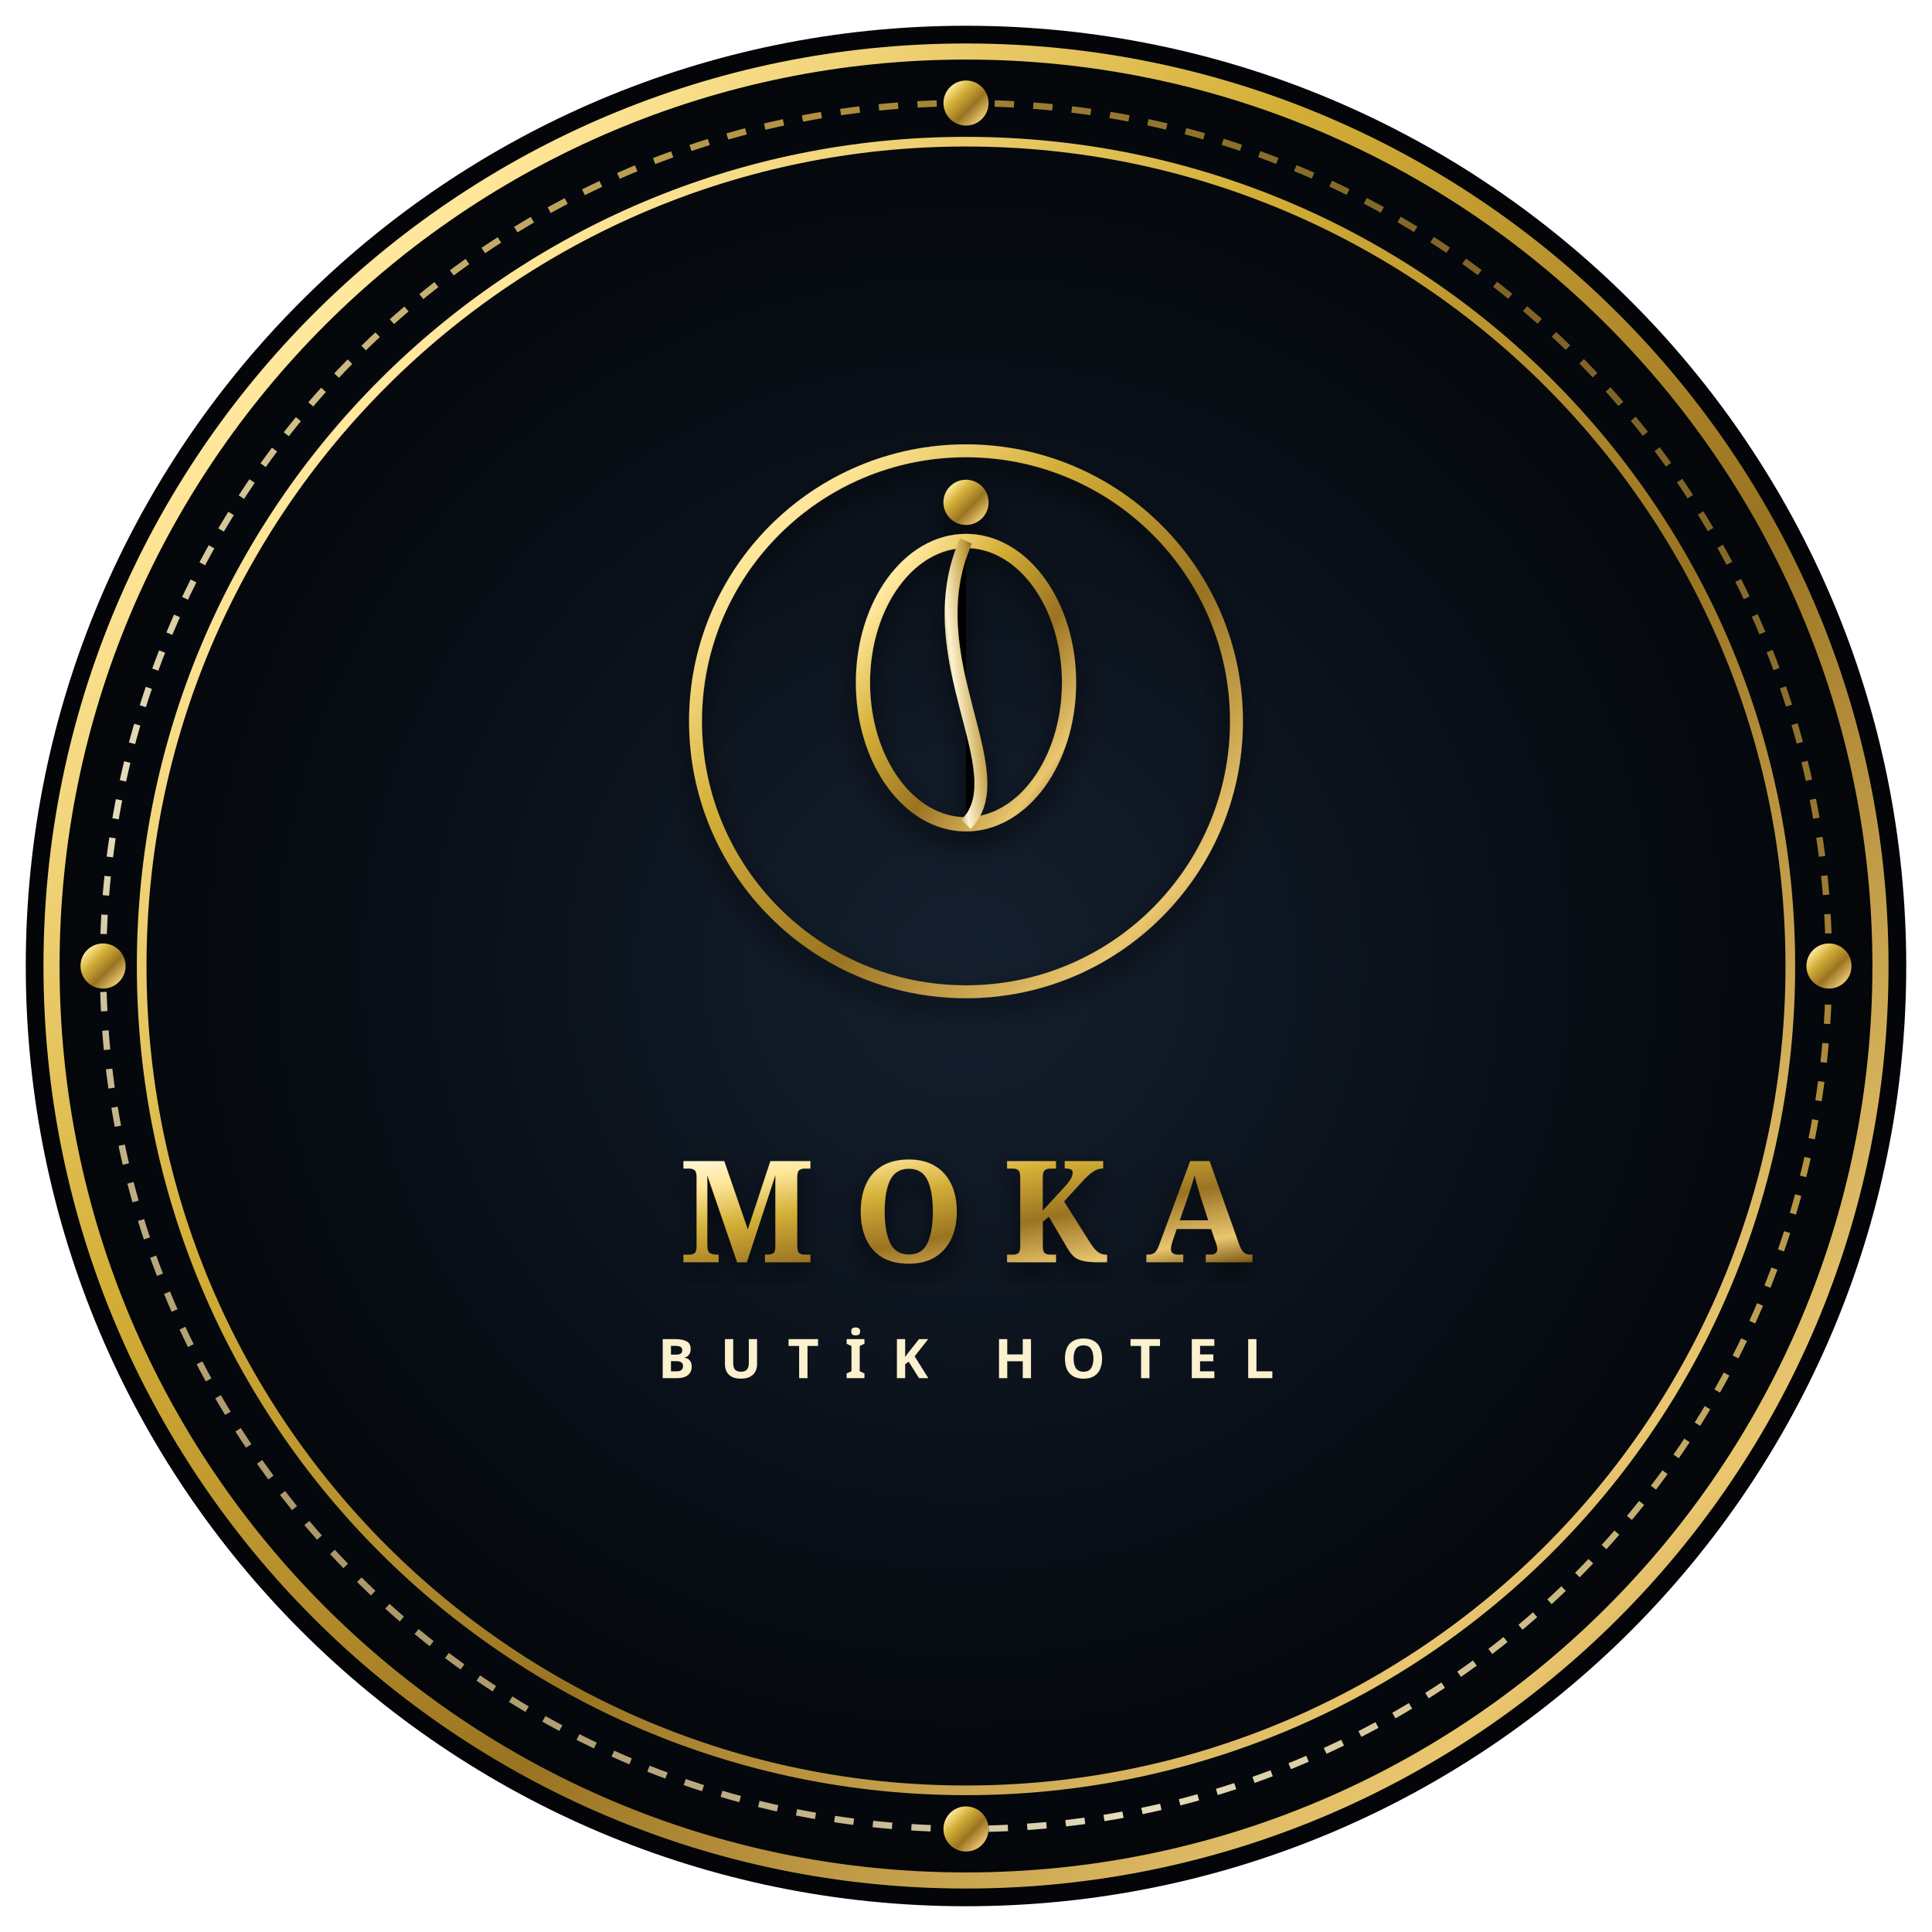
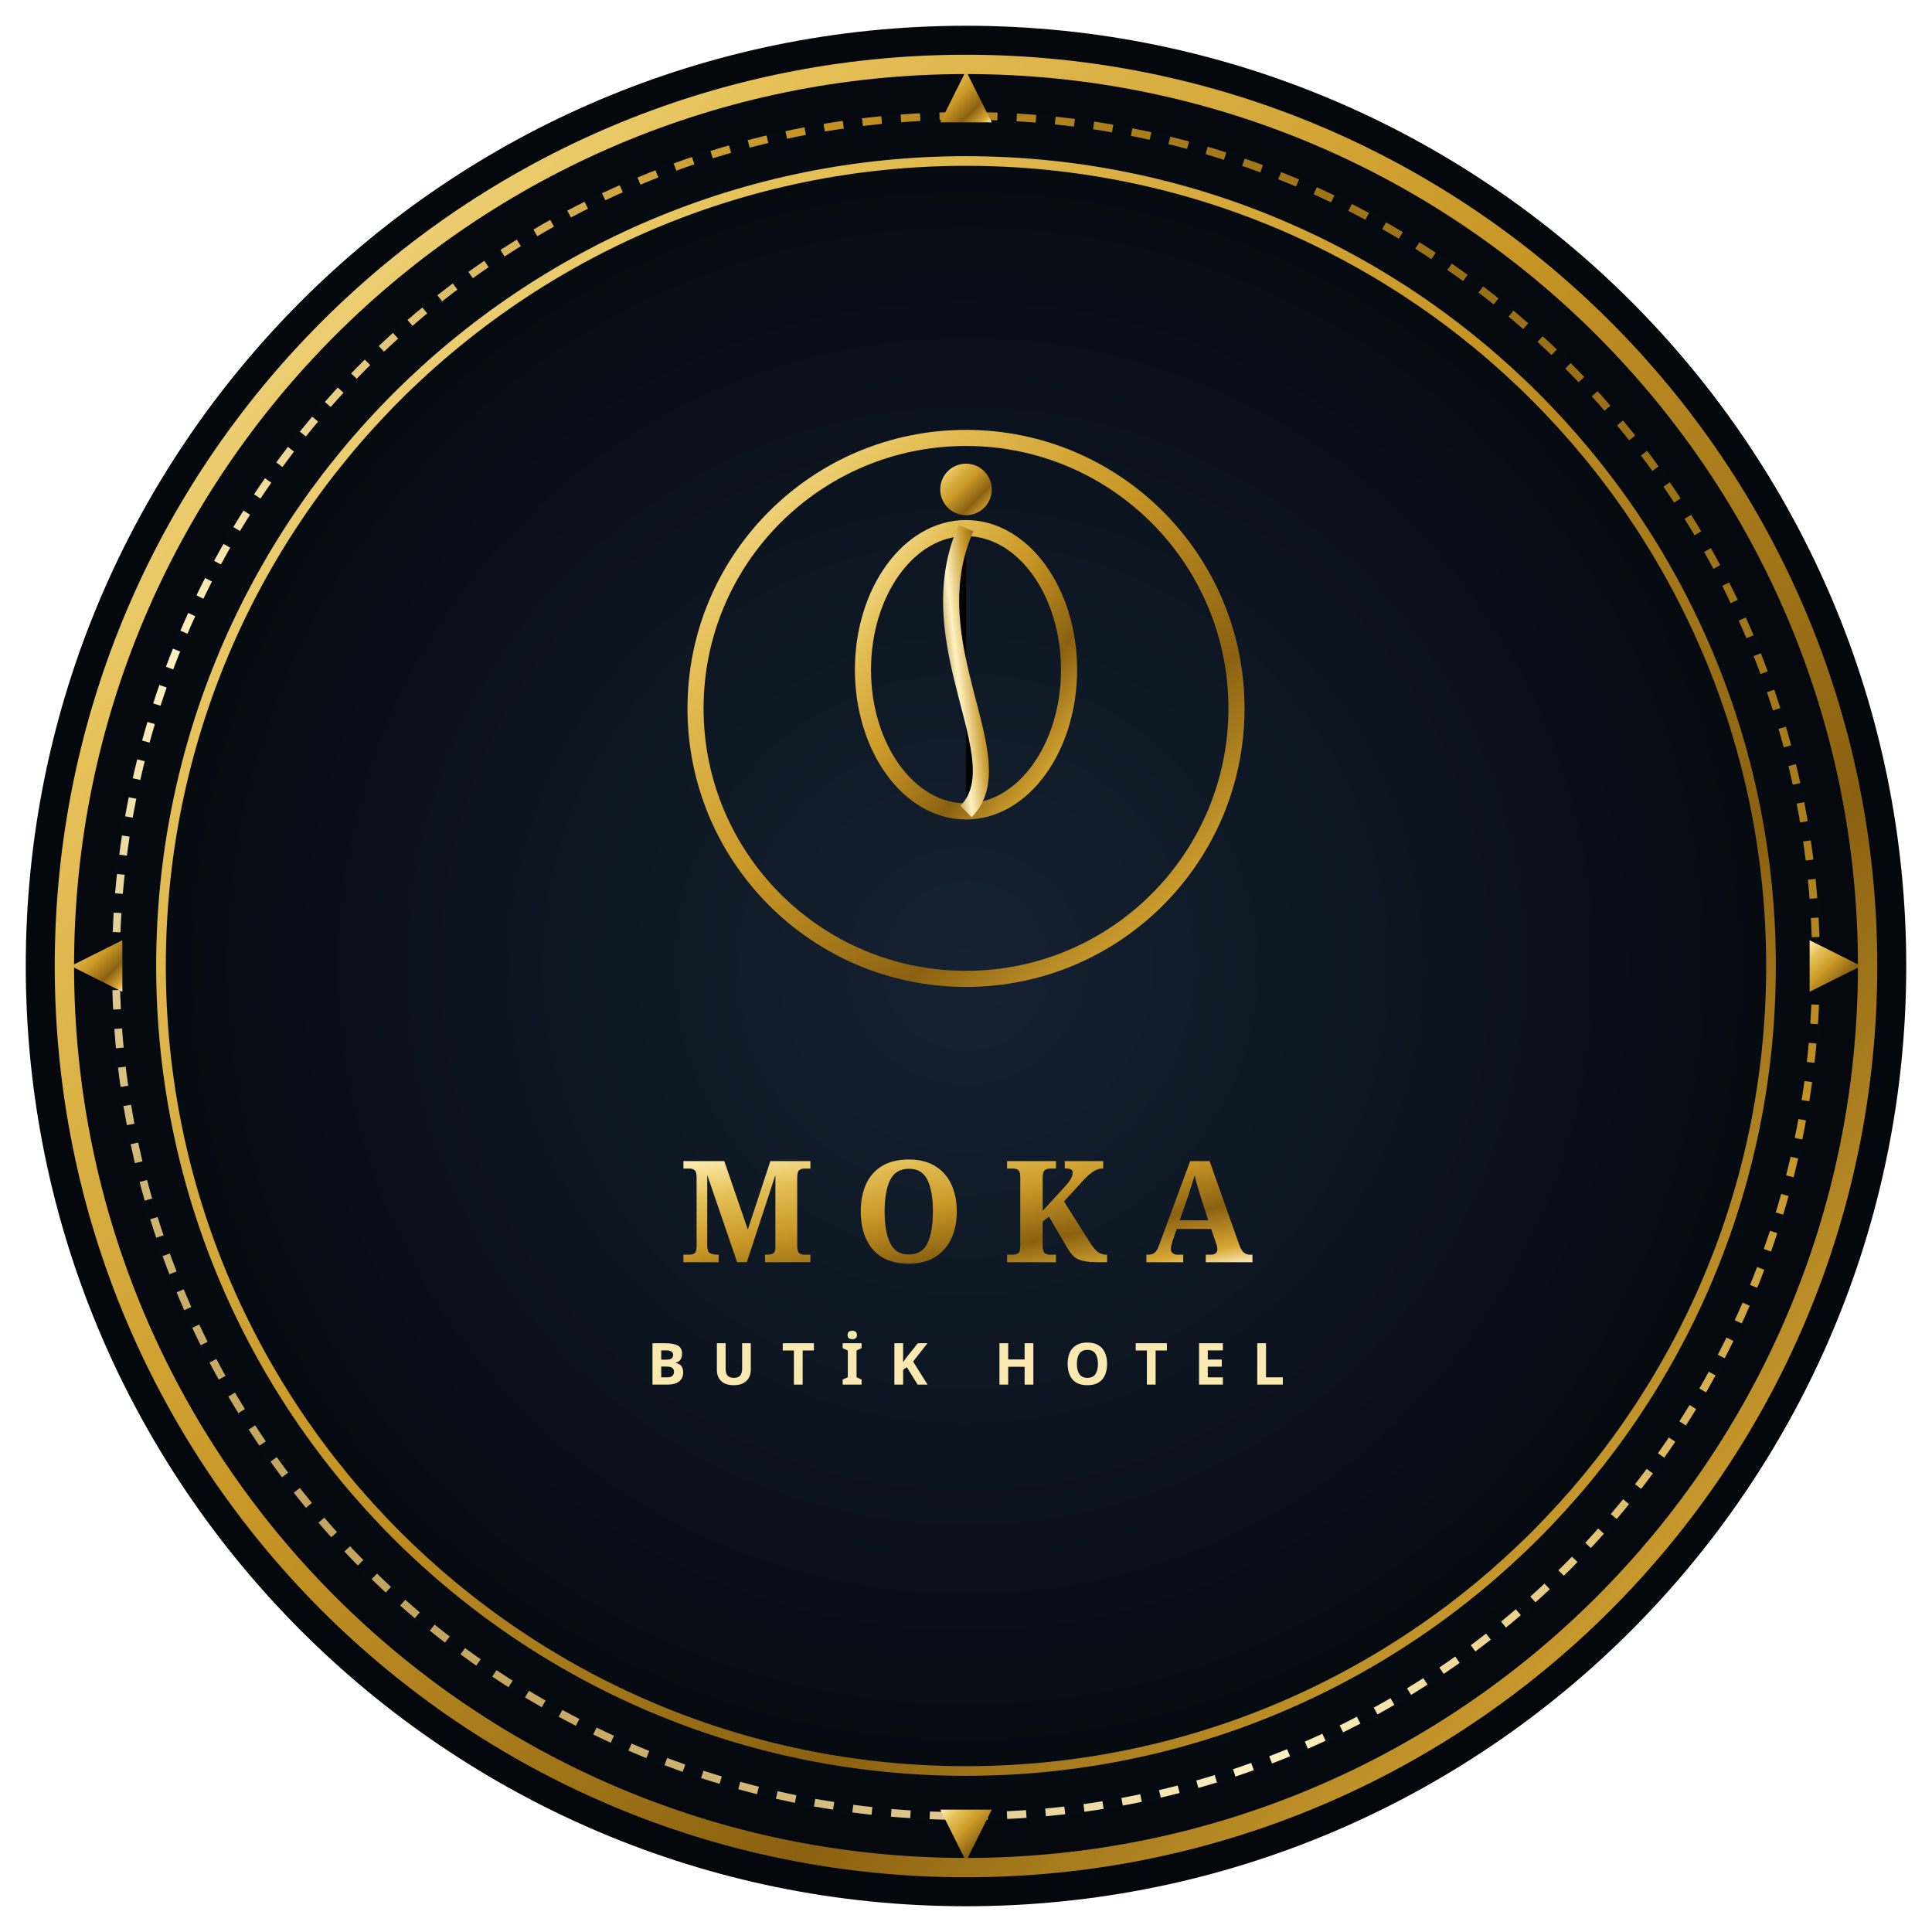
- <svg xmlns="http://www.w3.org/2000/svg" viewBox="0 0 300 300" width="100%" height="100%">
+ <svg xmlns="http://www.w3.org/2000/svg" viewBox="0 0 300 300" width="300" height="300">
  <defs>
-     <linearGradient id="d_gold3D" x1="0%" y1="0%" x2="100%" y2="100%">
-       <stop offset="0%" stop-color="#fff8db" />
-       <stop offset="15%" stop-color="#ffe699" />
-       <stop offset="35%" stop-color="#d4af37" />
-       <stop offset="60%" stop-color="#9a7322" />
-       <stop offset="85%" stop-color="#eac66f" />
-       <stop offset="100%" stop-color="#735010" />
+     <linearGradient id="goldLinear" x1="0%" y1="0%" x2="100%" y2="100%">
+       <stop offset="0%" stop-color="#fff0b8" />
+       <stop offset="20%" stop-color="#e5c158" />
+       <stop offset="45%" stop-color="#c99726" />
+       <stop offset="70%" stop-color="#8a6111" />
+       <stop offset="90%" stop-color="#d8a834" />
+       <stop offset="100%" stop-color="#fdf2c6" />
    </linearGradient>
-     <linearGradient id="d_goldSheen" x1="0%" y1="100%" x2="100%" y2="0%">
-       <stop offset="0%" stop-color="#805b18" />
-       <stop offset="30%" stop-color="#fdf3d1" />
-       <stop offset="70%" stop-color="#c59f42" />
-       <stop offset="100%" stop-color="#543c0f" />
+     <linearGradient id="goldRadial" x1="0%" y1="100%" x2="100%" y2="0%">
+       <stop offset="0%" stop-color="#9a6e18" />
+       <stop offset="35%" stop-color="#fff2c2" />
+       <stop offset="70%" stop-color="#c59424" />
+       <stop offset="100%" stop-color="#734f0c" />
    </linearGradient>
-     <filter id="d_emboss" x="-20%" y="-20%" width="140%" height="140%">
-       <feDropShadow dx="0" dy="2" stdDeviation="2" flood-color="#000000" flood-opacity="0.6" />
-     </filter>
-     <radialGradient id="d_darkGlow" cx="50%" cy="50%" r="50%">
-       <stop offset="0%" stop-color="#141f2e" />
-       <stop offset="70%" stop-color="#070c13" />
-       <stop offset="100%" stop-color="#030508" />
+     <radialGradient id="darkBg" cx="50%" cy="50%" r="50%">
+       <stop offset="0%" stop-color="#152232" />
+       <stop offset="65%" stop-color="#09101a" />
+       <stop offset="100%" stop-color="#04070c" />
    </radialGradient>
-     <radialGradient id="d_lightGlow" cx="50%" cy="50%" r="50%">
-       <stop offset="0%" stop-color="#ffffff" />
-       <stop offset="70%" stop-color="#faf7f0" />
-       <stop offset="100%" stop-color="#f0ebe0" />
+     <radialGradient id="emeraldBg" cx="50%" cy="50%" r="50%">
+       <stop offset="0%" stop-color="#1b4634" />
+       <stop offset="65%" stop-color="#0c251b" />
+       <stop offset="100%" stop-color="#05140e" />
    </radialGradient>
  </defs>
-   <circle cx="150" cy="150" r="146" fill="url(#d_darkGlow)" />
-   <circle cx="150" cy="150" r="142" fill="none" stroke="url(#d_gold3D)" stroke-width="2.5" />
-   <circle cx="150" cy="150" r="134" fill="none" stroke="url(#d_goldSheen)" stroke-width="1" stroke-dasharray="3 3" opacity="0.9" />
-   <circle cx="150" cy="150" r="128" fill="none" stroke="url(#d_gold3D)" stroke-width="1.5" />
-   <circle cx="150" cy="16" r="3.5" fill="url(#d_gold3D)" />
-   <circle cx="150" cy="284" r="3.5" fill="url(#d_gold3D)" />
-   <circle cx="16" cy="150" r="3.5" fill="url(#d_gold3D)" />
-   <circle cx="284" cy="150" r="3.5" fill="url(#d_gold3D)" />
-   <g transform="translate(150, 112)" filter="url(#d_emboss)">
-     <circle cx="0" cy="0" r="42" fill="none" stroke="url(#d_gold3D)" stroke-width="2" />
-     <ellipse cx="0" cy="-6" rx="16" ry="22" fill="none" stroke="url(#d_gold3D)" stroke-width="2.2" />
-     <path d="M0 -28 C-8 -10 8 8 0 16" stroke="url(#d_goldSheen)" stroke-width="2" />
-     <circle cx="0" cy="-34" r="3.5" fill="url(#d_gold3D)" />
+   <circle cx="150" cy="150" r="146" fill="url(#darkBg)" />
+   <circle cx="150" cy="150" r="140" fill="none" stroke="url(#goldLinear)" stroke-width="3" />
+   <circle cx="150" cy="150" r="132" fill="none" stroke="url(#goldRadial)" stroke-width="1.2" stroke-dasharray="3 3" />
+   <circle cx="150" cy="150" r="125" fill="none" stroke="url(#goldLinear)" stroke-width="1.5" />
+   <polygon points="150,11 154,19 146,19" fill="url(#goldLinear)" />
+   <polygon points="150,289 154,281 146,281" fill="url(#goldLinear)" />
+   <polygon points="11,150 19,154 19,146" fill="url(#goldLinear)" />
+   <polygon points="289,150 281,154 281,146" fill="url(#goldLinear)" />
+   <g transform="translate(150, 110)">
+     <circle cx="0" cy="0" r="42" fill="none" stroke="url(#goldLinear)" stroke-width="2.5" />
+     <ellipse cx="0" cy="-6" rx="16" ry="22" fill="none" stroke="url(#goldLinear)" stroke-width="2.5" />
+     <path d="M0 -28 C-8 -10 8 8 0 16" stroke="url(#goldRadial)" stroke-width="2.5" />
+     <circle cx="0" cy="-34" r="4" fill="url(#goldLinear)" />
  </g>
-   <text x="150" y="196" font-family="'Cinzel', serif" font-size="22" font-weight="700" fill="url(#d_gold3D)" text-anchor="middle" letter-spacing="6" filter="url(#d_emboss)">MOKA</text>
-   <text x="150" y="214" font-family="'Plus Jakarta Sans', sans-serif" font-size="8.5" font-weight="700" fill="#fbf1ce" text-anchor="middle" letter-spacing="4">BUTİK HOTEL</text>
+   <text x="150" y="196" font-family="'Cinzel', Georgia, serif" font-size="22" font-weight="700" fill="url(#goldLinear)" text-anchor="middle" letter-spacing="6">MOKA</text>
+   <text x="150" y="215" font-family="'Plus Jakarta Sans', sans-serif" font-size="9" font-weight="700" fill="#f9e8af" text-anchor="middle" letter-spacing="4">BUTİK HOTEL</text>
</svg>
